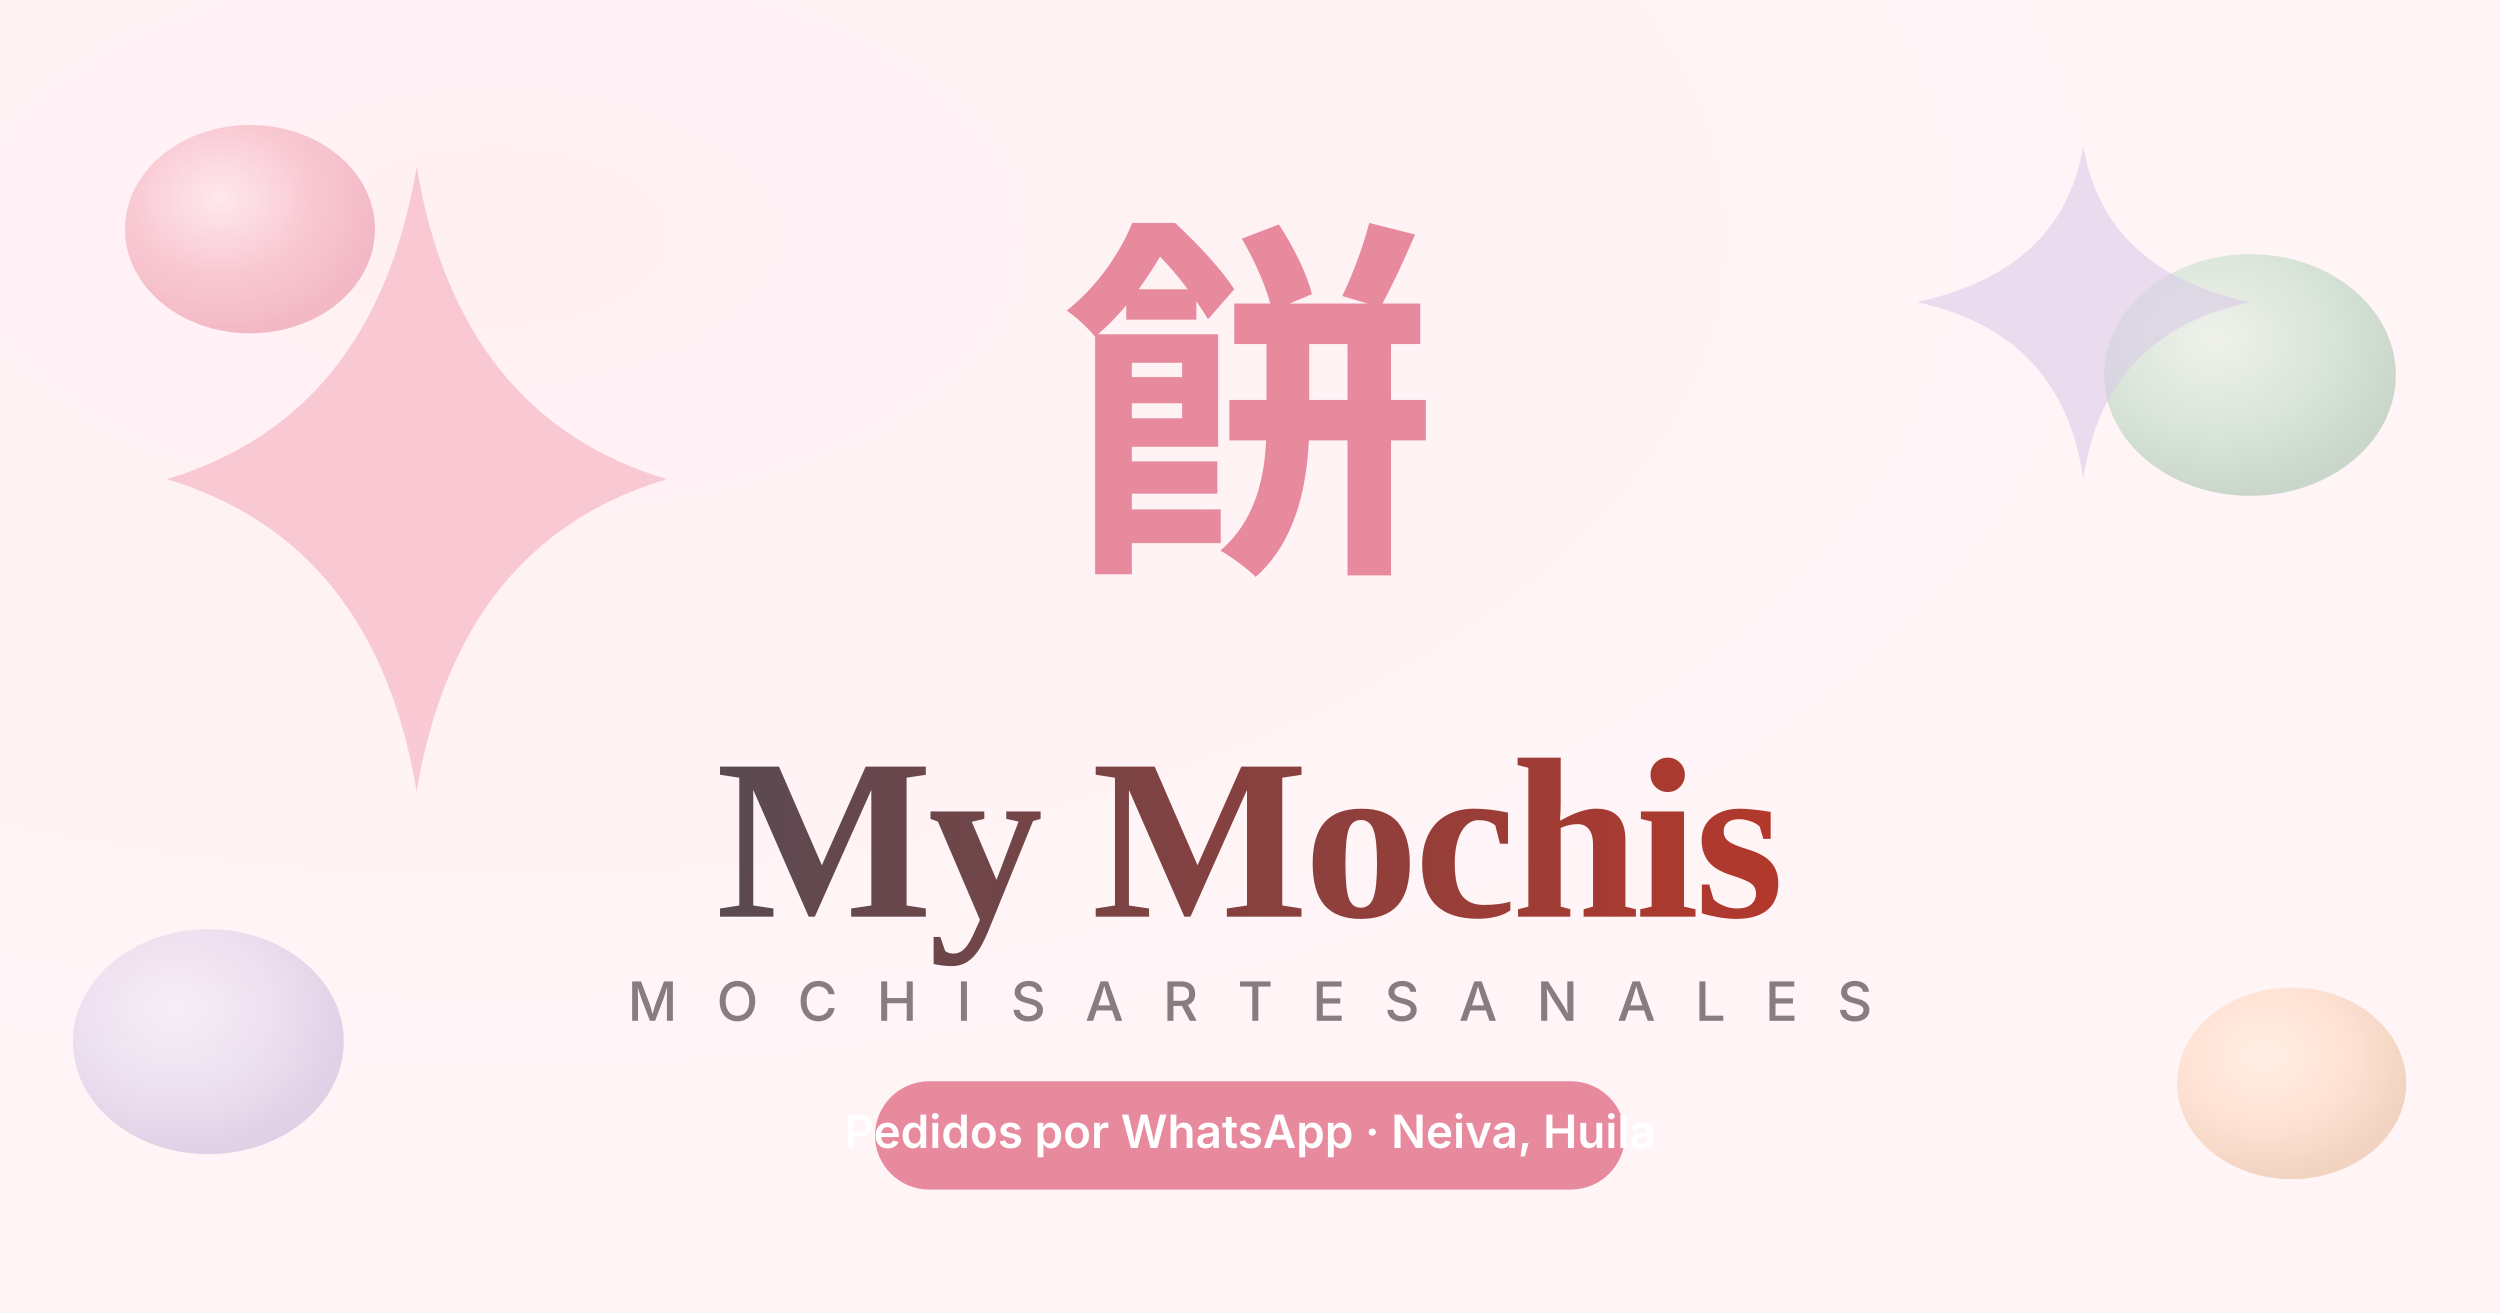
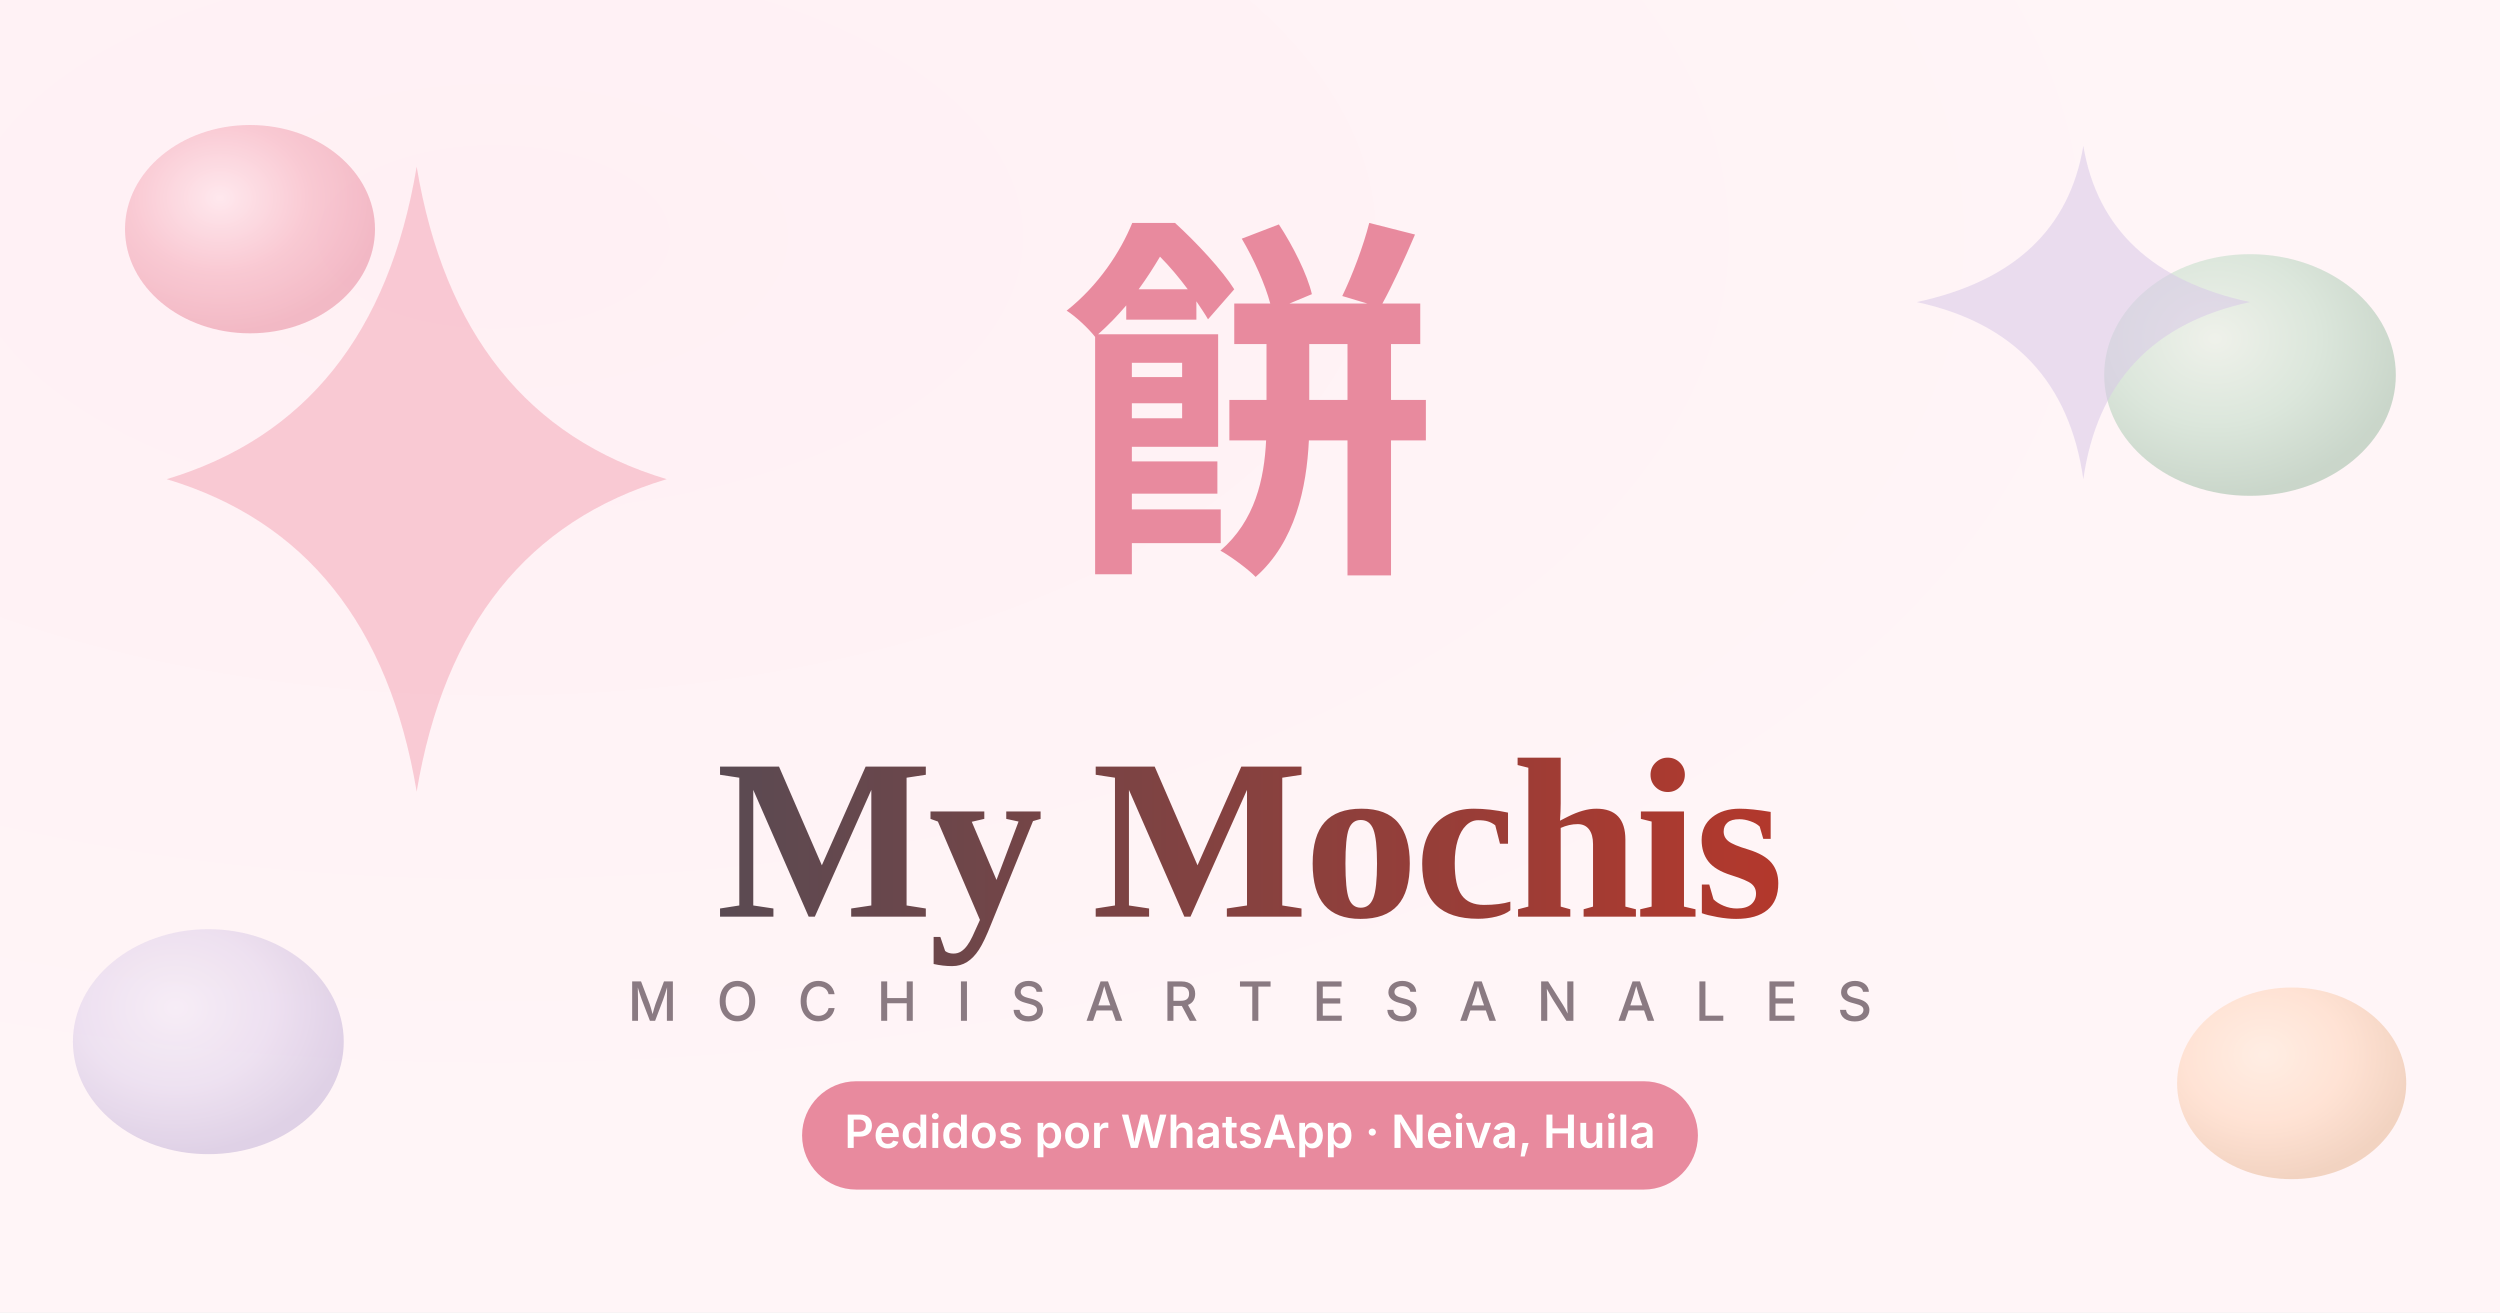
<svg xmlns="http://www.w3.org/2000/svg" viewBox="0 0 1200 630" width="1200" height="630">
  <defs>
    <radialGradient id="bg" cx="20%" cy="18%" r="70%">
      <stop offset="0%" stop-color="#fff0f4" />
      <stop offset="100%" stop-color="#fff5f7" />
    </radialGradient>
    <radialGradient id="m1" cx="38%" cy="35%" r="65%">
      <stop offset="0%" stop-color="#ffe0e8" />
      <stop offset="55%" stop-color="#f4a8b8" />
      <stop offset="100%" stop-color="#e88a9e" />
    </radialGradient>
    <radialGradient id="m2" cx="38%" cy="35%" r="65%">
      <stop offset="0%" stop-color="#dfeede" />
      <stop offset="55%" stop-color="#b8d8c0" />
      <stop offset="100%" stop-color="#95b89e" />
    </radialGradient>
    <radialGradient id="m3" cx="38%" cy="35%" r="65%">
      <stop offset="0%" stop-color="#ffe8d4" />
      <stop offset="55%" stop-color="#ffd4b8" />
      <stop offset="100%" stop-color="#e8b896" />
    </radialGradient>
    <radialGradient id="m4" cx="38%" cy="35%" r="65%">
      <stop offset="0%" stop-color="#ece4f4" />
      <stop offset="55%" stop-color="#d8c8e8" />
      <stop offset="100%" stop-color="#b8a4d0" />
    </radialGradient>
    <linearGradient id="title" x1="0%" y1="0%" x2="100%" y2="0%">
      <stop offset="0%" stop-color="#5a4a52" />
      <stop offset="100%" stop-color="#b3382c" />
    </linearGradient>
  </defs>
  <rect width="1200" height="630" fill="url(#bg)" />
  <ellipse cx="120" cy="110" rx="60" ry="50" fill="url(#m1)" opacity="0.55" />
  <ellipse cx="1080" cy="180" rx="70" ry="58" fill="url(#m2)" opacity="0.50" />
  <ellipse cx="1100" cy="520" rx="55" ry="46" fill="url(#m3)" opacity="0.55" />
  <ellipse cx="100" cy="500" rx="65" ry="54" fill="url(#m4)" opacity="0.45" />
  <path d="M200 80 Q220 200 320 230 Q220 260 200 380 Q180 260 80 230 Q180 200 200 80 Z" fill="#f4a8b8" opacity="0.55" />
  <path d="M1000 70 Q1010 130 1080 145 Q1010 160 1000 230 Q990 160 920 145 Q990 130 1000 70 Z" fill="#d8c8e8" opacity="0.55" />
  <g transform="translate(600 290)">
    <text text-anchor="middle" font-family="'Noto Serif JP',serif" font-weight="600" font-size="180" fill="#e88a9e" y="-30">餅</text>
  </g>
  <g transform="translate(600 440)">
    <text text-anchor="middle" font-family="'Cormorant Garamond','Times New Roman',serif" font-weight="600" font-size="110" fill="url(#title)" letter-spacing="-2">My Mochis</text>
    <text text-anchor="middle" font-family="'Inter',sans-serif" font-weight="500" font-size="26" fill="#8a7a82" y="50" letter-spacing="6">M O C H I S   A R T E S A N A L E S</text>
  </g>
  <g transform="translate(600 545)">
-     <rect x="-180" y="-26" width="360" height="52" rx="26" fill="#e88a9e" />
+     <rect x="-215" y="-26" width="430" height="52" rx="26" fill="#e88a9e" />
    <text text-anchor="middle" font-family="'Inter',sans-serif" font-weight="600" font-size="22" fill="#fff" y="6">Pedidos por WhatsApp · Neiva, Huila</text>
  </g>
</svg>
